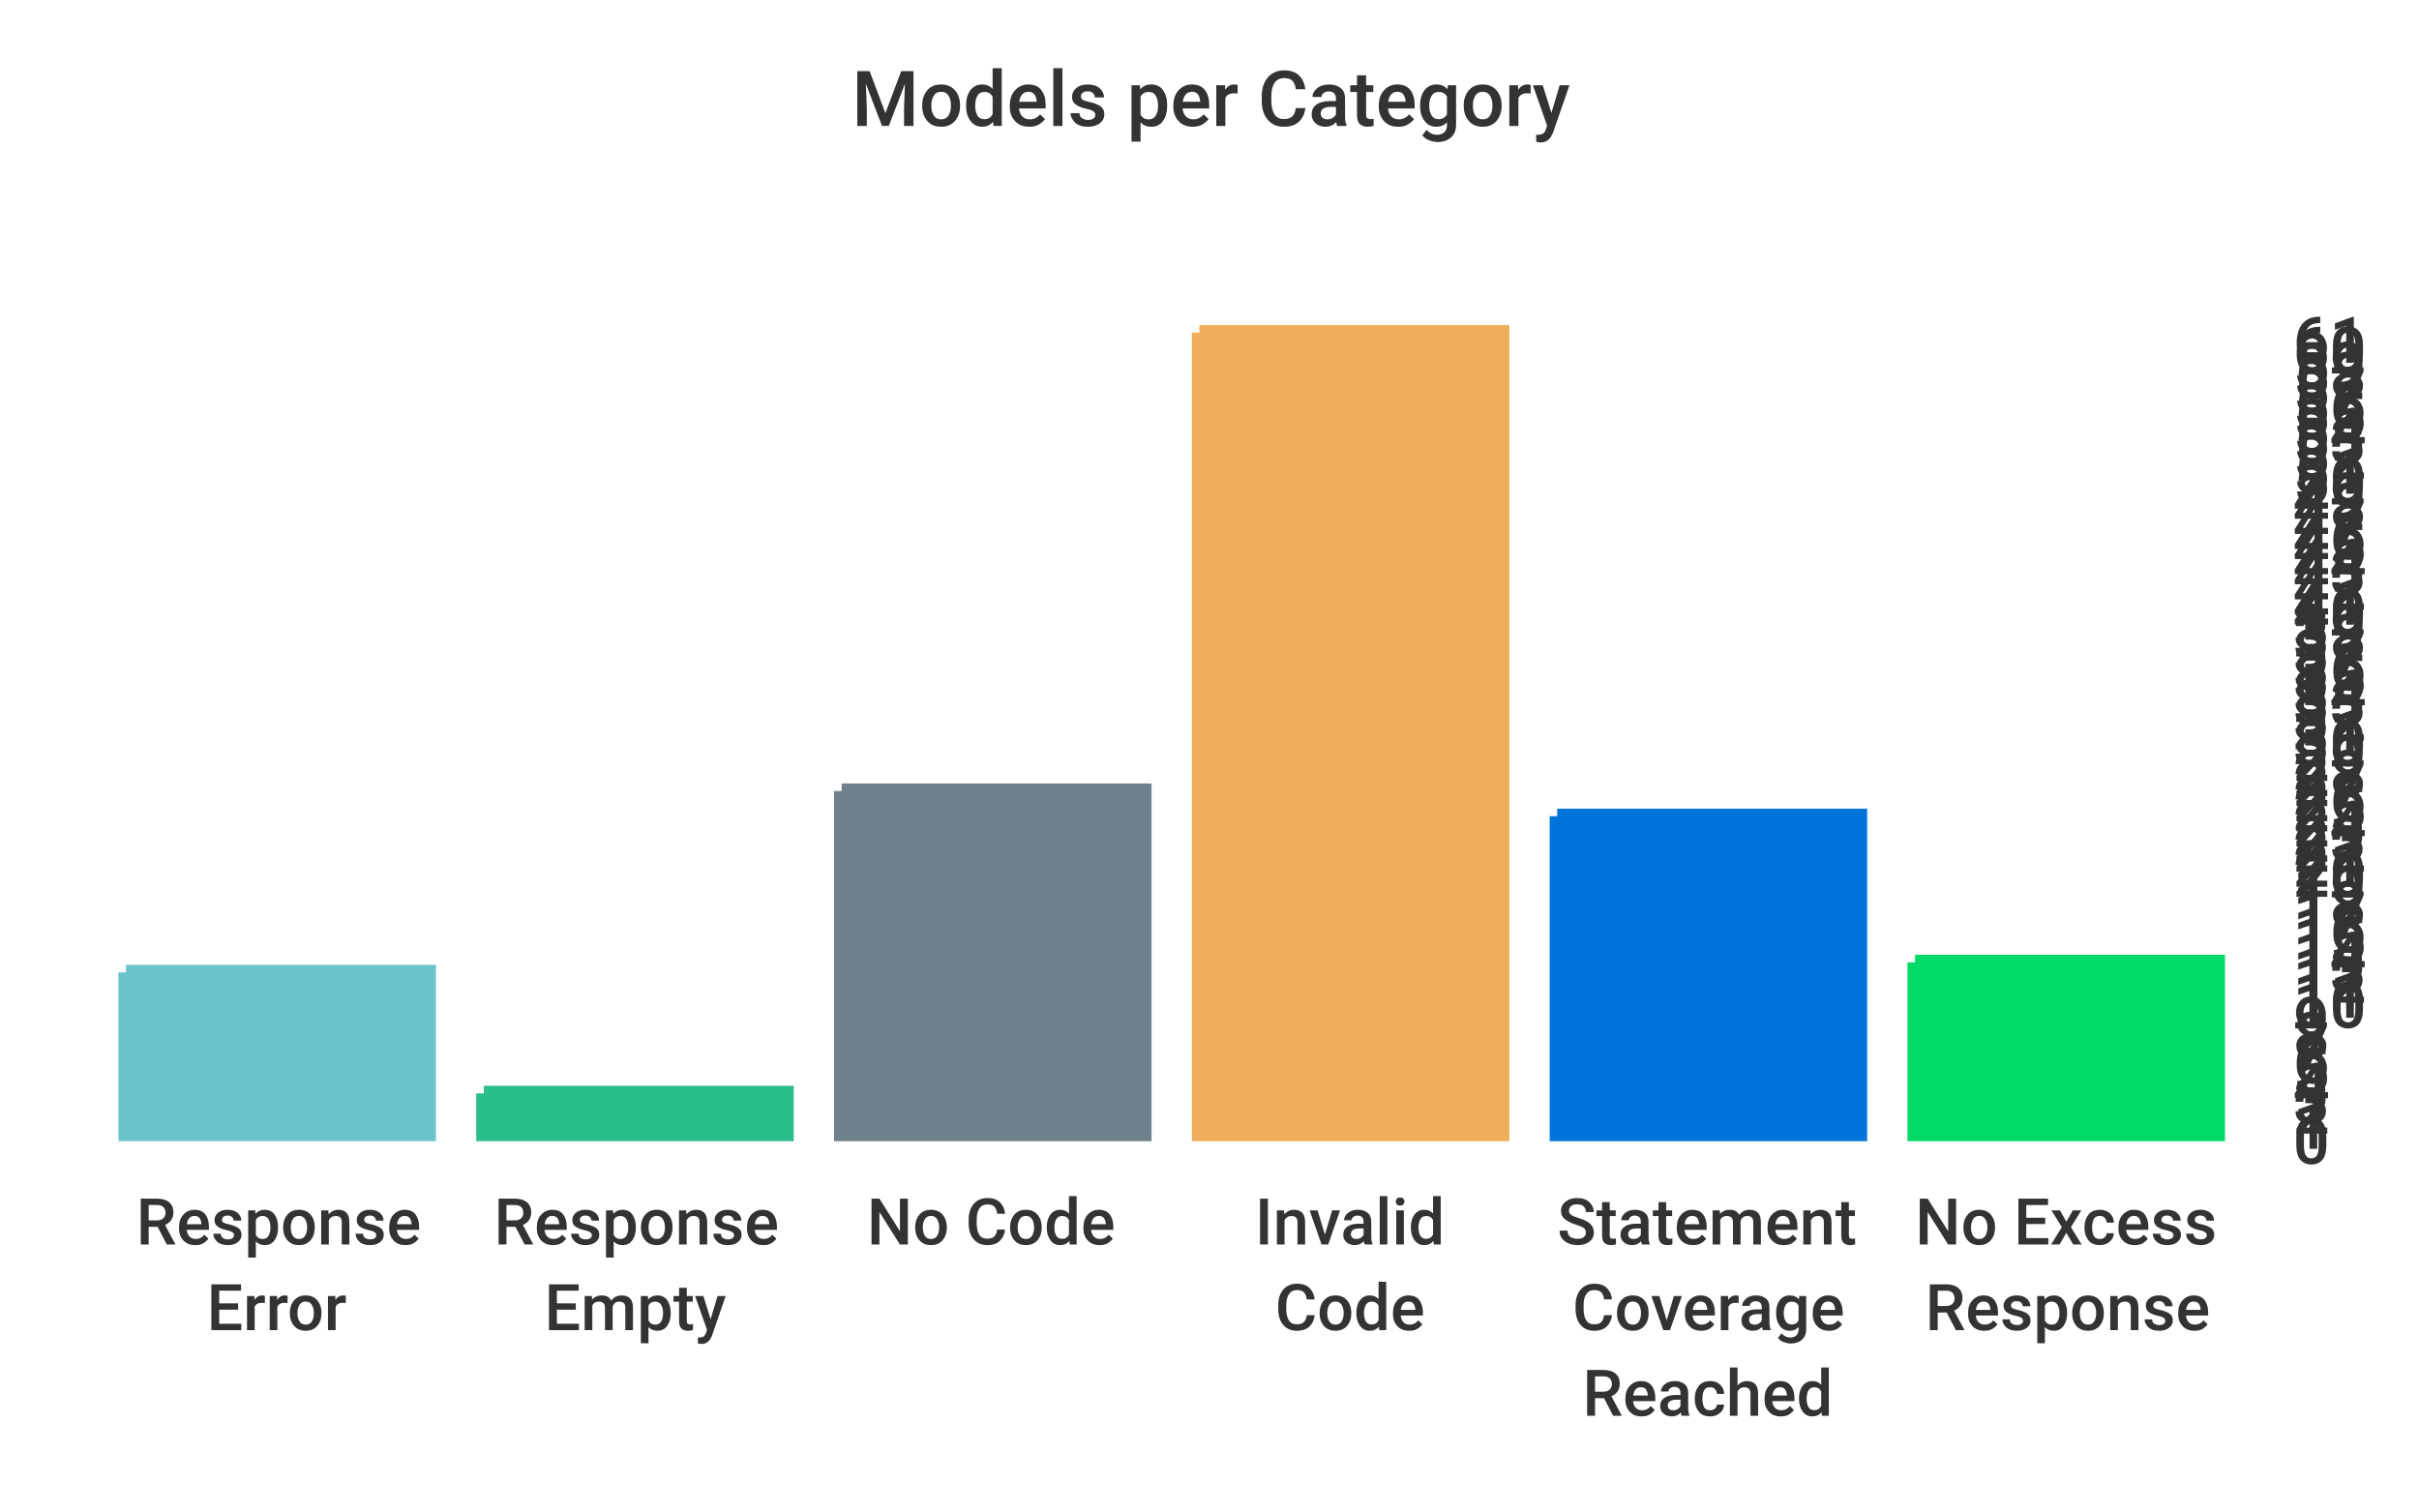
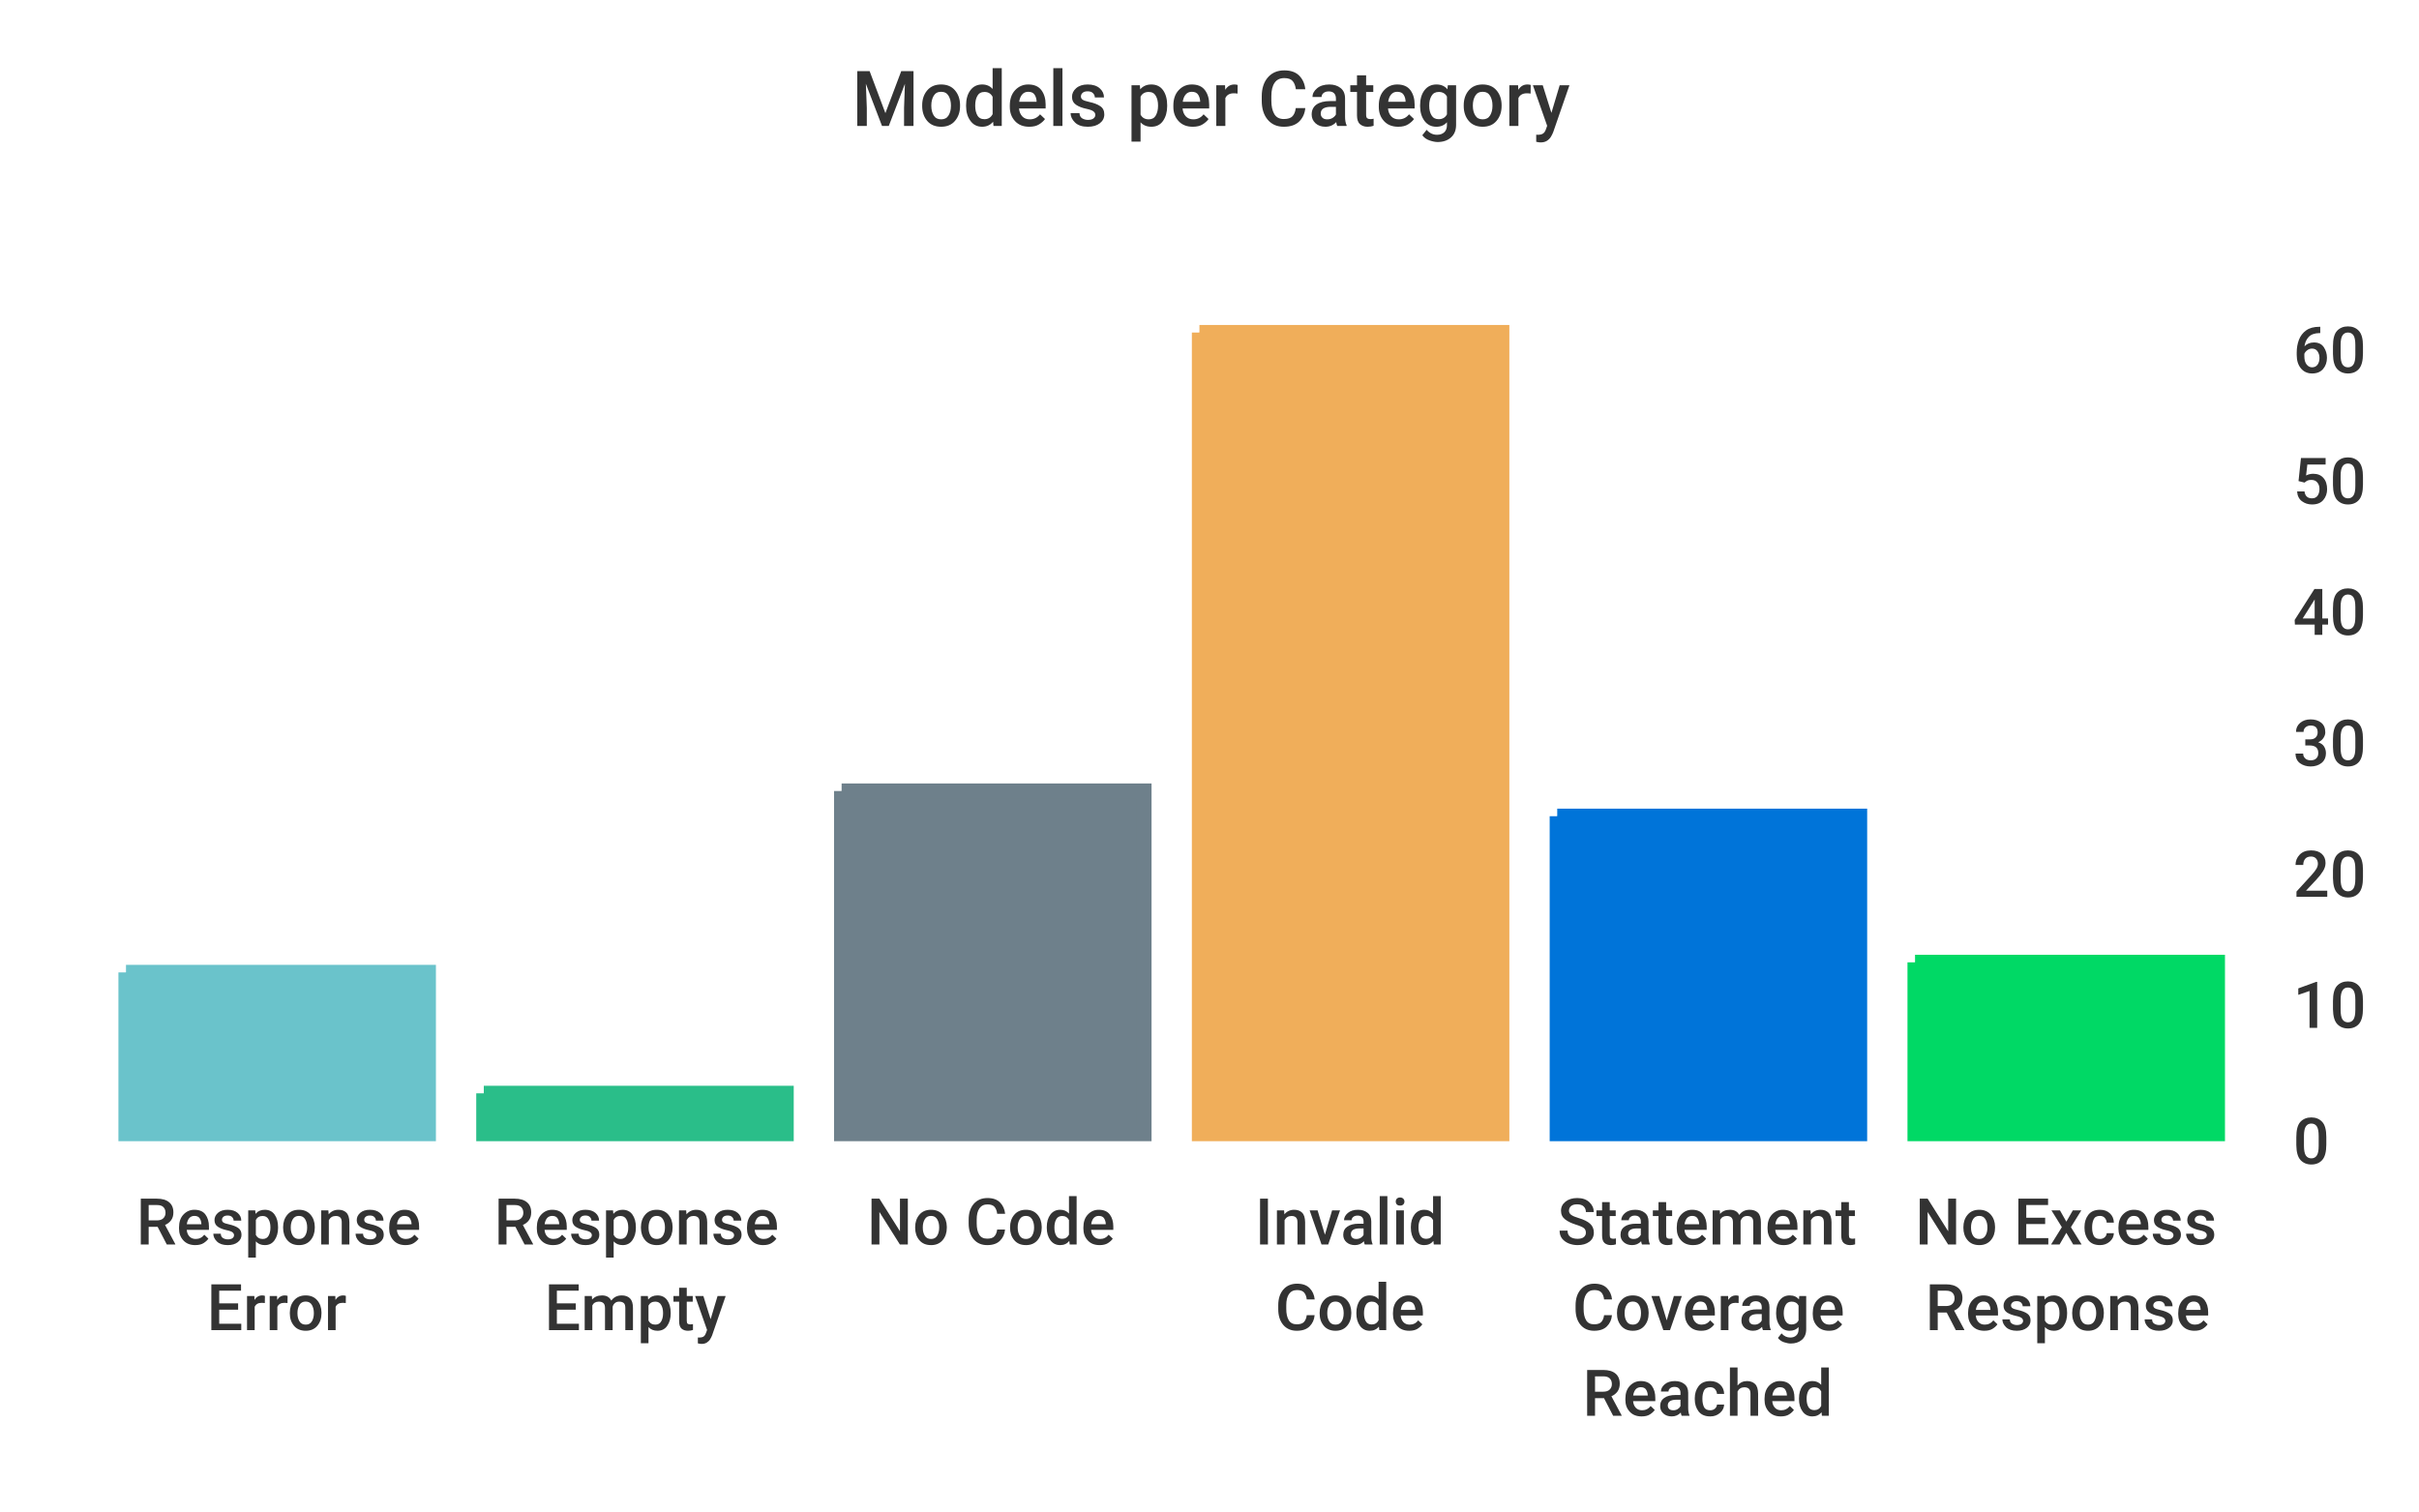
<svg xmlns="http://www.w3.org/2000/svg" width="480" height="300">\n<path d="M 0 0 L 480 0 L 480 300 L 0 300 L 0 0" style="stroke-width:0;stroke:rgba(255,255,255,1.0);fill:rgba(255,255,255,1.0)" />
  <path d="M 20 66 L 445 66 L 445 225 L 20 225 L 20 66" style="stroke-width:0;stroke:rgba(255,255,255,1.0);fill:rgba(255,255,255,1.0)" />
  <path d="M 25 193 L 85 193 L 85 225 L 25 225 L 25 193" style="stroke-width:3;stroke:rgba(106,195,203,1.0);fill:rgba(106,195,203,1.0)" />
  <path d="M 96 217 L 156 217 L 156 225 L 96 225 L 96 217" style="stroke-width:3;stroke:rgba(42,190,137,1.0);fill:rgba(42,190,137,1.0)" />
  <path d="M 167 157 L 227 157 L 227 225 L 167 225 L 167 157" style="stroke-width:3;stroke:rgba(110,128,139,1.0);fill:rgba(110,128,139,1.0)" />
  <path d="M 238 66 L 298 66 L 298 225 L 238 225 L 238 66" style="stroke-width:3;stroke:rgba(240,174,90,1.0);fill:rgba(240,174,90,1.0)" />
  <path d="M 309 162 L 369 162 L 369 225 L 309 225 L 309 162" style="stroke-width:3;stroke:rgba(0,116,217,1.0);fill:rgba(0,116,217,1.0)" />
  <path d="M 380 191 L 440 191 L 440 225 L 380 225 L 380 191" style="stroke-width:3;stroke:rgba(0,217,101,1.0);fill:rgba(0,217,101,1.0)" />
  <path d="M 20 225 L 445 225" style="stroke-width:0;stroke:rgba(51,51,51,1.0);fill:none" />
  <path d="M 20 225 L 20 230" style="stroke-width:0;stroke:rgba(51,51,51,1.0);fill:none" />
  <text x="27" y="247" style="stroke-width:0;stroke:none;fill:rgba(51,51,51,1.0);font-size:12.8px;font-family:'Roboto Medium',sans-serif">Response</text>
  <text x="41" y="264" style="stroke-width:0;stroke:none;fill:rgba(51,51,51,1.0);font-size:12.8px;font-family:'Roboto Medium',sans-serif">Error</text>
  <path d="M 91 225 L 91 230" style="stroke-width:0;stroke:rgba(51,51,51,1.0);fill:none" />
  <text x="98" y="247" style="stroke-width:0;stroke:none;fill:rgba(51,51,51,1.0);font-size:12.8px;font-family:'Roboto Medium',sans-serif">Response</text>
  <text x="108" y="264" style="stroke-width:0;stroke:none;fill:rgba(51,51,51,1.0);font-size:12.8px;font-family:'Roboto Medium',sans-serif">Empty</text>
  <path d="M 162 225 L 162 230" style="stroke-width:0;stroke:rgba(51,51,51,1.0);fill:none" />
  <text x="172" y="247" style="stroke-width:0;stroke:none;fill:rgba(51,51,51,1.0);font-size:12.8px;font-family:'Roboto Medium',sans-serif">No Code</text>
  <path d="M 233 225 L 233 230" style="stroke-width:0;stroke:rgba(51,51,51,1.0);fill:none" />
  <text x="249" y="247" style="stroke-width:0;stroke:none;fill:rgba(51,51,51,1.0);font-size:12.8px;font-family:'Roboto Medium',sans-serif">Invalid</text>
  <text x="253" y="264" style="stroke-width:0;stroke:none;fill:rgba(51,51,51,1.0);font-size:12.8px;font-family:'Roboto Medium',sans-serif">Code</text>
  <path d="M 304 225 L 304 230" style="stroke-width:0;stroke:rgba(51,51,51,1.0);fill:none" />
  <text x="309" y="247" style="stroke-width:0;stroke:none;fill:rgba(51,51,51,1.0);font-size:12.8px;font-family:'Roboto Medium',sans-serif">Statement</text>
  <text x="312" y="264" style="stroke-width:0;stroke:none;fill:rgba(51,51,51,1.0);font-size:12.8px;font-family:'Roboto Medium',sans-serif">Coverage</text>
  <text x="314" y="281" style="stroke-width:0;stroke:none;fill:rgba(51,51,51,1.0);font-size:12.8px;font-family:'Roboto Medium',sans-serif">Reached</text>
  <path d="M 375 225 L 375 230" style="stroke-width:0;stroke:rgba(51,51,51,1.0);fill:none" />
  <text x="380" y="247" style="stroke-width:0;stroke:none;fill:rgba(51,51,51,1.0);font-size:12.8px;font-family:'Roboto Medium',sans-serif">No Excess</text>
  <text x="382" y="264" style="stroke-width:0;stroke:none;fill:rgba(51,51,51,1.0);font-size:12.8px;font-family:'Roboto Medium',sans-serif">Response</text>
  <path d="M 445 225 L 445 66" style="stroke-width:0;stroke:rgba(51,51,51,1.0);fill:none" />
  <path d="M 445 225 L 450 225" style="stroke-width:0;stroke:rgba(51,51,51,1.0);fill:none" />
  <text x="455" y="231" style="stroke-width:0;stroke:none;fill:rgba(51,51,51,1.0);font-size:12.8px;font-family:'Roboto Medium',sans-serif">0</text>
-   <path d="M 445 222 L 450 222" style="stroke-width:0;stroke:rgba(51,51,51,1.0);fill:none" />
-   <text x="455" y="228" style="stroke-width:0;stroke:none;fill:rgba(51,51,51,1.0);font-size:12.8px;font-family:'Roboto Medium',sans-serif">1</text>
-   <path d="M 445 219 L 450 219" style="stroke-width:0;stroke:rgba(51,51,51,1.0);fill:none" />
-   <text x="455" y="225" style="stroke-width:0;stroke:none;fill:rgba(51,51,51,1.0);font-size:12.8px;font-family:'Roboto Medium',sans-serif">2</text>
-   <path d="M 445 217 L 450 217" style="stroke-width:0;stroke:rgba(51,51,51,1.0);fill:none" />
-   <text x="455" y="223" style="stroke-width:0;stroke:none;fill:rgba(51,51,51,1.0);font-size:12.8px;font-family:'Roboto Medium',sans-serif">3</text>
-   <path d="M 445 214 L 450 214" style="stroke-width:0;stroke:rgba(51,51,51,1.0);fill:none" />
-   <text x="455" y="220" style="stroke-width:0;stroke:none;fill:rgba(51,51,51,1.0);font-size:12.8px;font-family:'Roboto Medium',sans-serif">4</text>
-   <path d="M 445 211 L 450 211" style="stroke-width:0;stroke:rgba(51,51,51,1.0);fill:none" />
-   <text x="455" y="217" style="stroke-width:0;stroke:none;fill:rgba(51,51,51,1.0);font-size:12.8px;font-family:'Roboto Medium',sans-serif">5</text>
-   <path d="M 445 209 L 450 209" style="stroke-width:0;stroke:rgba(51,51,51,1.0);fill:none" />
-   <text x="455" y="215" style="stroke-width:0;stroke:none;fill:rgba(51,51,51,1.0);font-size:12.8px;font-family:'Roboto Medium',sans-serif">6</text>
-   <path d="M 445 206 L 450 206" style="stroke-width:0;stroke:rgba(51,51,51,1.0);fill:none" />
-   <text x="455" y="212" style="stroke-width:0;stroke:none;fill:rgba(51,51,51,1.0);font-size:12.8px;font-family:'Roboto Medium',sans-serif">7</text>
-   <path d="M 445 204 L 450 204" style="stroke-width:0;stroke:rgba(51,51,51,1.0);fill:none" />
-   <text x="455" y="210" style="stroke-width:0;stroke:none;fill:rgba(51,51,51,1.0);font-size:12.8px;font-family:'Roboto Medium',sans-serif">8</text>
-   <path d="M 445 201 L 450 201" style="stroke-width:0;stroke:rgba(51,51,51,1.0);fill:none" />
-   <text x="455" y="207" style="stroke-width:0;stroke:none;fill:rgba(51,51,51,1.0);font-size:12.8px;font-family:'Roboto Medium',sans-serif">9</text>
-   <path d="M 445 198 L 450 198" style="stroke-width:0;stroke:rgba(51,51,51,1.0);fill:none" />
+   <path d="M 445 222 L 450 198" style="stroke-width:0;stroke:rgba(51,51,51,1.0);fill:none" />
  <text x="455" y="204" style="stroke-width:0;stroke:none;fill:rgba(51,51,51,1.0);font-size:12.8px;font-family:'Roboto Medium',sans-serif">10</text>
-   <path d="M 445 196 L 450 196" style="stroke-width:0;stroke:rgba(51,51,51,1.0);fill:none" />
-   <text x="455" y="202" style="stroke-width:0;stroke:none;fill:rgba(51,51,51,1.0);font-size:12.8px;font-family:'Roboto Medium',sans-serif">11</text>
-   <path d="M 445 193 L 450 193" style="stroke-width:0;stroke:rgba(51,51,51,1.0);fill:none" />
-   <text x="455" y="199" style="stroke-width:0;stroke:none;fill:rgba(51,51,51,1.0);font-size:12.8px;font-family:'Roboto Medium',sans-serif">12</text>
-   <path d="M 445 191 L 450 191" style="stroke-width:0;stroke:rgba(51,51,51,1.0);fill:none" />
-   <text x="455" y="197" style="stroke-width:0;stroke:none;fill:rgba(51,51,51,1.0);font-size:12.8px;font-family:'Roboto Medium',sans-serif">13</text>
-   <path d="M 445 188 L 450 188" style="stroke-width:0;stroke:rgba(51,51,51,1.0);fill:none" />
-   <text x="455" y="194" style="stroke-width:0;stroke:none;fill:rgba(51,51,51,1.0);font-size:12.8px;font-family:'Roboto Medium',sans-serif">14</text>
-   <path d="M 445 185 L 450 185" style="stroke-width:0;stroke:rgba(51,51,51,1.0);fill:none" />
-   <text x="455" y="191" style="stroke-width:0;stroke:none;fill:rgba(51,51,51,1.0);font-size:12.8px;font-family:'Roboto Medium',sans-serif">15</text>
-   <path d="M 445 183 L 450 183" style="stroke-width:0;stroke:rgba(51,51,51,1.0);fill:none" />
-   <text x="455" y="189" style="stroke-width:0;stroke:none;fill:rgba(51,51,51,1.0);font-size:12.8px;font-family:'Roboto Medium',sans-serif">16</text>
-   <path d="M 445 180 L 450 180" style="stroke-width:0;stroke:rgba(51,51,51,1.0);fill:none" />
-   <text x="455" y="186" style="stroke-width:0;stroke:none;fill:rgba(51,51,51,1.0);font-size:12.8px;font-family:'Roboto Medium',sans-serif">17</text>
-   <path d="M 445 178 L 450 178" style="stroke-width:0;stroke:rgba(51,51,51,1.0);fill:none" />
-   <text x="455" y="184" style="stroke-width:0;stroke:none;fill:rgba(51,51,51,1.0);font-size:12.8px;font-family:'Roboto Medium',sans-serif">18</text>
-   <path d="M 445 175 L 450 175" style="stroke-width:0;stroke:rgba(51,51,51,1.0);fill:none" />
-   <text x="455" y="181" style="stroke-width:0;stroke:none;fill:rgba(51,51,51,1.0);font-size:12.8px;font-family:'Roboto Medium',sans-serif">19</text>
-   <path d="M 445 172 L 450 172" style="stroke-width:0;stroke:rgba(51,51,51,1.0);fill:none" />
+   <path d="M 445 196 L 450 172" style="stroke-width:0;stroke:rgba(51,51,51,1.0);fill:none" />
  <text x="455" y="178" style="stroke-width:0;stroke:none;fill:rgba(51,51,51,1.0);font-size:12.8px;font-family:'Roboto Medium',sans-serif">20</text>
-   <path d="M 445 170 L 450 170" style="stroke-width:0;stroke:rgba(51,51,51,1.0);fill:none" />
-   <text x="455" y="176" style="stroke-width:0;stroke:none;fill:rgba(51,51,51,1.0);font-size:12.8px;font-family:'Roboto Medium',sans-serif">21</text>
-   <path d="M 445 167 L 450 167" style="stroke-width:0;stroke:rgba(51,51,51,1.0);fill:none" />
-   <text x="455" y="173" style="stroke-width:0;stroke:none;fill:rgba(51,51,51,1.0);font-size:12.8px;font-family:'Roboto Medium',sans-serif">22</text>
-   <path d="M 445 165 L 450 165" style="stroke-width:0;stroke:rgba(51,51,51,1.0);fill:none" />
-   <text x="455" y="171" style="stroke-width:0;stroke:none;fill:rgba(51,51,51,1.0);font-size:12.8px;font-family:'Roboto Medium',sans-serif">23</text>
-   <path d="M 445 162 L 450 162" style="stroke-width:0;stroke:rgba(51,51,51,1.0);fill:none" />
-   <text x="455" y="168" style="stroke-width:0;stroke:none;fill:rgba(51,51,51,1.0);font-size:12.8px;font-family:'Roboto Medium',sans-serif">24</text>
-   <path d="M 445 159 L 450 159" style="stroke-width:0;stroke:rgba(51,51,51,1.0);fill:none" />
-   <text x="455" y="165" style="stroke-width:0;stroke:none;fill:rgba(51,51,51,1.0);font-size:12.8px;font-family:'Roboto Medium',sans-serif">25</text>
-   <path d="M 445 157 L 450 157" style="stroke-width:0;stroke:rgba(51,51,51,1.0);fill:none" />
-   <text x="455" y="163" style="stroke-width:0;stroke:none;fill:rgba(51,51,51,1.0);font-size:12.8px;font-family:'Roboto Medium',sans-serif">26</text>
-   <path d="M 445 154 L 450 154" style="stroke-width:0;stroke:rgba(51,51,51,1.0);fill:none" />
-   <text x="455" y="160" style="stroke-width:0;stroke:none;fill:rgba(51,51,51,1.0);font-size:12.8px;font-family:'Roboto Medium',sans-serif">27</text>
-   <path d="M 445 152 L 450 152" style="stroke-width:0;stroke:rgba(51,51,51,1.0);fill:none" />
-   <text x="455" y="158" style="stroke-width:0;stroke:none;fill:rgba(51,51,51,1.0);font-size:12.8px;font-family:'Roboto Medium',sans-serif">28</text>
-   <path d="M 445 149 L 450 149" style="stroke-width:0;stroke:rgba(51,51,51,1.0);fill:none" />
-   <text x="455" y="155" style="stroke-width:0;stroke:none;fill:rgba(51,51,51,1.0);font-size:12.8px;font-family:'Roboto Medium',sans-serif">29</text>
-   <path d="M 445 146 L 450 146" style="stroke-width:0;stroke:rgba(51,51,51,1.0);fill:none" />
+   <path d="M 445 170 L 450 146" style="stroke-width:0;stroke:rgba(51,51,51,1.0);fill:none" />
  <text x="455" y="152" style="stroke-width:0;stroke:none;fill:rgba(51,51,51,1.0);font-size:12.8px;font-family:'Roboto Medium',sans-serif">30</text>
-   <path d="M 445 144 L 450 144" style="stroke-width:0;stroke:rgba(51,51,51,1.0);fill:none" />
-   <text x="455" y="150" style="stroke-width:0;stroke:none;fill:rgba(51,51,51,1.0);font-size:12.8px;font-family:'Roboto Medium',sans-serif">31</text>
-   <path d="M 445 141 L 450 141" style="stroke-width:0;stroke:rgba(51,51,51,1.0);fill:none" />
-   <text x="455" y="147" style="stroke-width:0;stroke:none;fill:rgba(51,51,51,1.0);font-size:12.8px;font-family:'Roboto Medium',sans-serif">32</text>
-   <path d="M 445 138 L 450 138" style="stroke-width:0;stroke:rgba(51,51,51,1.0);fill:none" />
-   <text x="455" y="144" style="stroke-width:0;stroke:none;fill:rgba(51,51,51,1.0);font-size:12.8px;font-family:'Roboto Medium',sans-serif">33</text>
-   <path d="M 445 136 L 450 136" style="stroke-width:0;stroke:rgba(51,51,51,1.0);fill:none" />
-   <text x="455" y="142" style="stroke-width:0;stroke:none;fill:rgba(51,51,51,1.0);font-size:12.8px;font-family:'Roboto Medium',sans-serif">34</text>
-   <path d="M 445 133 L 450 133" style="stroke-width:0;stroke:rgba(51,51,51,1.0);fill:none" />
-   <text x="455" y="139" style="stroke-width:0;stroke:none;fill:rgba(51,51,51,1.0);font-size:12.8px;font-family:'Roboto Medium',sans-serif">35</text>
-   <path d="M 445 131 L 450 131" style="stroke-width:0;stroke:rgba(51,51,51,1.0);fill:none" />
-   <text x="455" y="137" style="stroke-width:0;stroke:none;fill:rgba(51,51,51,1.0);font-size:12.8px;font-family:'Roboto Medium',sans-serif">36</text>
-   <path d="M 445 128 L 450 128" style="stroke-width:0;stroke:rgba(51,51,51,1.0);fill:none" />
-   <text x="455" y="134" style="stroke-width:0;stroke:none;fill:rgba(51,51,51,1.0);font-size:12.8px;font-family:'Roboto Medium',sans-serif">37</text>
-   <path d="M 445 125 L 450 125" style="stroke-width:0;stroke:rgba(51,51,51,1.0);fill:none" />
-   <text x="455" y="131" style="stroke-width:0;stroke:none;fill:rgba(51,51,51,1.0);font-size:12.8px;font-family:'Roboto Medium',sans-serif">38</text>
-   <path d="M 445 123 L 450 123" style="stroke-width:0;stroke:rgba(51,51,51,1.0);fill:none" />
-   <text x="455" y="129" style="stroke-width:0;stroke:none;fill:rgba(51,51,51,1.0);font-size:12.8px;font-family:'Roboto Medium',sans-serif">39</text>
-   <path d="M 445 120 L 450 120" style="stroke-width:0;stroke:rgba(51,51,51,1.0);fill:none" />
+   <path d="M 445 144 L 450 120" style="stroke-width:0;stroke:rgba(51,51,51,1.0);fill:none" />
  <text x="455" y="126" style="stroke-width:0;stroke:none;fill:rgba(51,51,51,1.0);font-size:12.8px;font-family:'Roboto Medium',sans-serif">40</text>
-   <path d="M 445 118 L 450 118" style="stroke-width:0;stroke:rgba(51,51,51,1.0);fill:none" />
-   <text x="455" y="124" style="stroke-width:0;stroke:none;fill:rgba(51,51,51,1.0);font-size:12.8px;font-family:'Roboto Medium',sans-serif">41</text>
-   <path d="M 445 115 L 450 115" style="stroke-width:0;stroke:rgba(51,51,51,1.0);fill:none" />
-   <text x="455" y="121" style="stroke-width:0;stroke:none;fill:rgba(51,51,51,1.0);font-size:12.8px;font-family:'Roboto Medium',sans-serif">42</text>
-   <path d="M 445 112 L 450 112" style="stroke-width:0;stroke:rgba(51,51,51,1.0);fill:none" />
-   <text x="455" y="118" style="stroke-width:0;stroke:none;fill:rgba(51,51,51,1.0);font-size:12.8px;font-family:'Roboto Medium',sans-serif">43</text>
-   <path d="M 445 110 L 450 110" style="stroke-width:0;stroke:rgba(51,51,51,1.0);fill:none" />
-   <text x="455" y="116" style="stroke-width:0;stroke:none;fill:rgba(51,51,51,1.0);font-size:12.8px;font-family:'Roboto Medium',sans-serif">44</text>
-   <path d="M 445 107 L 450 107" style="stroke-width:0;stroke:rgba(51,51,51,1.0);fill:none" />
-   <text x="455" y="113" style="stroke-width:0;stroke:none;fill:rgba(51,51,51,1.0);font-size:12.8px;font-family:'Roboto Medium',sans-serif">45</text>
-   <path d="M 445 105 L 450 105" style="stroke-width:0;stroke:rgba(51,51,51,1.0);fill:none" />
-   <text x="455" y="111" style="stroke-width:0;stroke:none;fill:rgba(51,51,51,1.0);font-size:12.8px;font-family:'Roboto Medium',sans-serif">46</text>
-   <path d="M 445 102 L 450 102" style="stroke-width:0;stroke:rgba(51,51,51,1.0);fill:none" />
-   <text x="455" y="108" style="stroke-width:0;stroke:none;fill:rgba(51,51,51,1.0);font-size:12.8px;font-family:'Roboto Medium',sans-serif">47</text>
-   <path d="M 445 99 L 450 99" style="stroke-width:0;stroke:rgba(51,51,51,1.0);fill:none" />
-   <text x="455" y="105" style="stroke-width:0;stroke:none;fill:rgba(51,51,51,1.0);font-size:12.8px;font-family:'Roboto Medium',sans-serif">48</text>
-   <path d="M 445 97 L 450 97" style="stroke-width:0;stroke:rgba(51,51,51,1.0);fill:none" />
-   <text x="455" y="103" style="stroke-width:0;stroke:none;fill:rgba(51,51,51,1.0);font-size:12.8px;font-family:'Roboto Medium',sans-serif">49</text>
-   <path d="M 445 94 L 450 94" style="stroke-width:0;stroke:rgba(51,51,51,1.0);fill:none" />
+   <path d="M 445 118 L 450 94" style="stroke-width:0;stroke:rgba(51,51,51,1.0);fill:none" />
  <text x="455" y="100" style="stroke-width:0;stroke:none;fill:rgba(51,51,51,1.0);font-size:12.8px;font-family:'Roboto Medium',sans-serif">50</text>
-   <path d="M 445 92 L 450 92" style="stroke-width:0;stroke:rgba(51,51,51,1.0);fill:none" />
-   <text x="455" y="98" style="stroke-width:0;stroke:none;fill:rgba(51,51,51,1.0);font-size:12.8px;font-family:'Roboto Medium',sans-serif">51</text>
-   <path d="M 445 89 L 450 89" style="stroke-width:0;stroke:rgba(51,51,51,1.0);fill:none" />
-   <text x="455" y="95" style="stroke-width:0;stroke:none;fill:rgba(51,51,51,1.0);font-size:12.8px;font-family:'Roboto Medium',sans-serif">52</text>
-   <path d="M 445 86 L 450 86" style="stroke-width:0;stroke:rgba(51,51,51,1.0);fill:none" />
-   <text x="455" y="92" style="stroke-width:0;stroke:none;fill:rgba(51,51,51,1.0);font-size:12.8px;font-family:'Roboto Medium',sans-serif">53</text>
-   <path d="M 445 84 L 450 84" style="stroke-width:0;stroke:rgba(51,51,51,1.0);fill:none" />
-   <text x="455" y="90" style="stroke-width:0;stroke:none;fill:rgba(51,51,51,1.0);font-size:12.8px;font-family:'Roboto Medium',sans-serif">54</text>
-   <path d="M 445 81 L 450 81" style="stroke-width:0;stroke:rgba(51,51,51,1.0);fill:none" />
-   <text x="455" y="87" style="stroke-width:0;stroke:none;fill:rgba(51,51,51,1.0);font-size:12.8px;font-family:'Roboto Medium',sans-serif">55</text>
-   <path d="M 445 79 L 450 79" style="stroke-width:0;stroke:rgba(51,51,51,1.0);fill:none" />
-   <text x="455" y="85" style="stroke-width:0;stroke:none;fill:rgba(51,51,51,1.0);font-size:12.8px;font-family:'Roboto Medium',sans-serif">56</text>
-   <path d="M 445 76 L 450 76" style="stroke-width:0;stroke:rgba(51,51,51,1.0);fill:none" />
-   <text x="455" y="82" style="stroke-width:0;stroke:none;fill:rgba(51,51,51,1.0);font-size:12.8px;font-family:'Roboto Medium',sans-serif">57</text>
-   <path d="M 445 73 L 450 73" style="stroke-width:0;stroke:rgba(51,51,51,1.0);fill:none" />
-   <text x="455" y="79" style="stroke-width:0;stroke:none;fill:rgba(51,51,51,1.0);font-size:12.8px;font-family:'Roboto Medium',sans-serif">58</text>
-   <path d="M 445 71 L 450 71" style="stroke-width:0;stroke:rgba(51,51,51,1.0);fill:none" />
-   <text x="455" y="77" style="stroke-width:0;stroke:none;fill:rgba(51,51,51,1.0);font-size:12.8px;font-family:'Roboto Medium',sans-serif">59</text>
-   <path d="M 445 68 L 450 68" style="stroke-width:0;stroke:rgba(51,51,51,1.0);fill:none" />
+   <path d="M 445 92 L 450 68" style="stroke-width:0;stroke:rgba(51,51,51,1.0);fill:none" />
  <text x="455" y="74" style="stroke-width:0;stroke:none;fill:rgba(51,51,51,1.0);font-size:12.8px;font-family:'Roboto Medium',sans-serif">60</text>
-   <path d="M 445 66 L 450 66" style="stroke-width:0;stroke:rgba(51,51,51,1.0);fill:none" />
-   <text x="455" y="72" style="stroke-width:0;stroke:none;fill:rgba(51,51,51,1.0);font-size:12.8px;font-family:'Roboto Medium',sans-serif">61</text>
-   <path d="M 20 225 L 445 225" style="stroke-width:0;stroke:none;fill:none" />
+   <path d="M 445 66 L 445 225" style="stroke-width:0;stroke:none;fill:none" />
  <path d="M 20 222 L 445 222" style="stroke-width:0;stroke:none;fill:none" />
  <path d="M 20 219 L 445 219" style="stroke-width:0;stroke:none;fill:none" />
  <path d="M 20 217 L 445 217" style="stroke-width:0;stroke:none;fill:none" />
  <path d="M 20 214 L 445 214" style="stroke-width:0;stroke:none;fill:none" />
  <path d="M 20 211 L 445 211" style="stroke-width:0;stroke:none;fill:none" />
  <path d="M 20 209 L 445 209" style="stroke-width:0;stroke:none;fill:none" />
  <path d="M 20 206 L 445 206" style="stroke-width:0;stroke:none;fill:none" />
  <path d="M 20 204 L 445 204" style="stroke-width:0;stroke:none;fill:none" />
  <path d="M 20 201 L 445 201" style="stroke-width:0;stroke:none;fill:none" />
  <path d="M 20 198 L 445 198" style="stroke-width:0;stroke:none;fill:none" />
  <path d="M 20 196 L 445 196" style="stroke-width:0;stroke:none;fill:none" />
  <path d="M 20 193 L 445 193" style="stroke-width:0;stroke:none;fill:none" />
  <path d="M 20 191 L 445 191" style="stroke-width:0;stroke:none;fill:none" />
  <path d="M 20 188 L 445 188" style="stroke-width:0;stroke:none;fill:none" />
  <path d="M 20 185 L 445 185" style="stroke-width:0;stroke:none;fill:none" />
  <path d="M 20 183 L 445 183" style="stroke-width:0;stroke:none;fill:none" />
  <path d="M 20 180 L 445 180" style="stroke-width:0;stroke:none;fill:none" />
  <path d="M 20 178 L 445 178" style="stroke-width:0;stroke:none;fill:none" />
  <path d="M 20 175 L 445 175" style="stroke-width:0;stroke:none;fill:none" />
  <path d="M 20 172 L 445 172" style="stroke-width:0;stroke:none;fill:none" />
  <path d="M 20 170 L 445 170" style="stroke-width:0;stroke:none;fill:none" />
  <path d="M 20 167 L 445 167" style="stroke-width:0;stroke:none;fill:none" />
  <path d="M 20 165 L 445 165" style="stroke-width:0;stroke:none;fill:none" />
  <path d="M 20 162 L 445 162" style="stroke-width:0;stroke:none;fill:none" />
  <path d="M 20 159 L 445 159" style="stroke-width:0;stroke:none;fill:none" />
  <path d="M 20 157 L 445 157" style="stroke-width:0;stroke:none;fill:none" />
  <path d="M 20 154 L 445 154" style="stroke-width:0;stroke:none;fill:none" />
  <path d="M 20 152 L 445 152" style="stroke-width:0;stroke:none;fill:none" />
  <path d="M 20 149 L 445 149" style="stroke-width:0;stroke:none;fill:none" />
  <path d="M 20 146 L 445 146" style="stroke-width:0;stroke:none;fill:none" />
  <path d="M 20 144 L 445 144" style="stroke-width:0;stroke:none;fill:none" />
  <path d="M 20 141 L 445 141" style="stroke-width:0;stroke:none;fill:none" />
  <path d="M 20 138 L 445 138" style="stroke-width:0;stroke:none;fill:none" />
  <path d="M 20 136 L 445 136" style="stroke-width:0;stroke:none;fill:none" />
  <path d="M 20 133 L 445 133" style="stroke-width:0;stroke:none;fill:none" />
  <path d="M 20 131 L 445 131" style="stroke-width:0;stroke:none;fill:none" />
  <path d="M 20 128 L 445 128" style="stroke-width:0;stroke:none;fill:none" />
  <path d="M 20 125 L 445 125" style="stroke-width:0;stroke:none;fill:none" />
  <path d="M 20 123 L 445 123" style="stroke-width:0;stroke:none;fill:none" />
  <path d="M 20 120 L 445 120" style="stroke-width:0;stroke:none;fill:none" />
  <path d="M 20 118 L 445 118" style="stroke-width:0;stroke:none;fill:none" />
  <path d="M 20 115 L 445 115" style="stroke-width:0;stroke:none;fill:none" />
  <path d="M 20 112 L 445 112" style="stroke-width:0;stroke:none;fill:none" />
  <path d="M 20 110 L 445 110" style="stroke-width:0;stroke:none;fill:none" />
  <path d="M 20 107 L 445 107" style="stroke-width:0;stroke:none;fill:none" />
  <path d="M 20 105 L 445 105" style="stroke-width:0;stroke:none;fill:none" />
  <path d="M 20 102 L 445 102" style="stroke-width:0;stroke:none;fill:none" />
  <path d="M 20 99 L 445 99" style="stroke-width:0;stroke:none;fill:none" />
  <path d="M 20 97 L 445 97" style="stroke-width:0;stroke:none;fill:none" />
  <path d="M 20 94 L 445 94" style="stroke-width:0;stroke:none;fill:none" />
  <path d="M 20 92 L 445 92" style="stroke-width:0;stroke:none;fill:none" />
  <path d="M 20 89 L 445 89" style="stroke-width:0;stroke:none;fill:none" />
  <path d="M 20 86 L 445 86" style="stroke-width:0;stroke:none;fill:none" />
  <path d="M 20 84 L 445 84" style="stroke-width:0;stroke:none;fill:none" />
  <path d="M 20 81 L 445 81" style="stroke-width:0;stroke:none;fill:none" />
  <path d="M 20 79 L 445 79" style="stroke-width:0;stroke:none;fill:none" />
  <path d="M 20 76 L 445 76" style="stroke-width:0;stroke:none;fill:none" />
  <path d="M 20 73 L 445 73" style="stroke-width:0;stroke:none;fill:none" />
  <path d="M 20 71 L 445 71" style="stroke-width:0;stroke:none;fill:none" />
  <path d="M 20 68 L 445 68" style="stroke-width:0;stroke:none;fill:none" />
  <text x="169" y="25" style="stroke-width:0;stroke:none;fill:rgba(51,51,51,1.0);font-size:15.3px;font-family:'Roboto Medium',sans-serif">Models per Category</text>
</svg>
